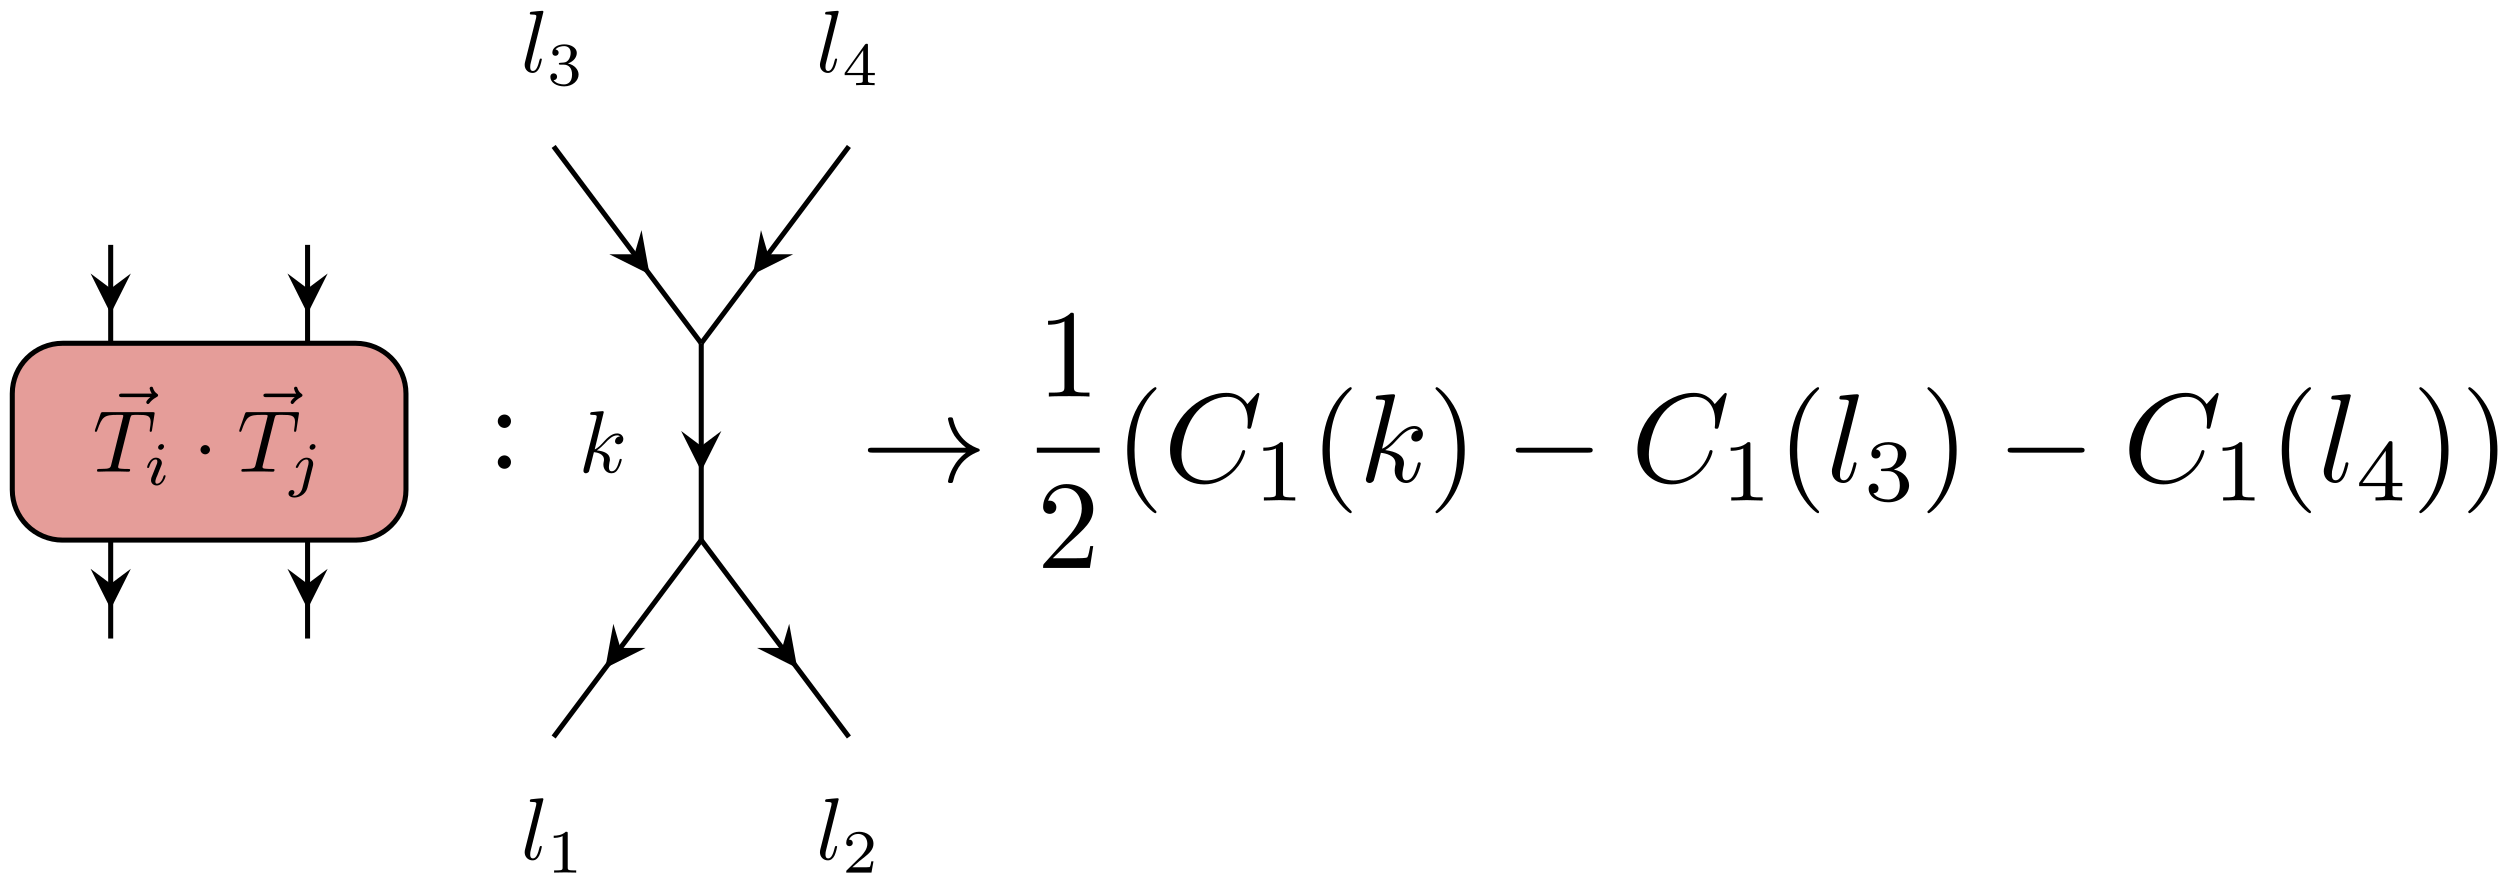
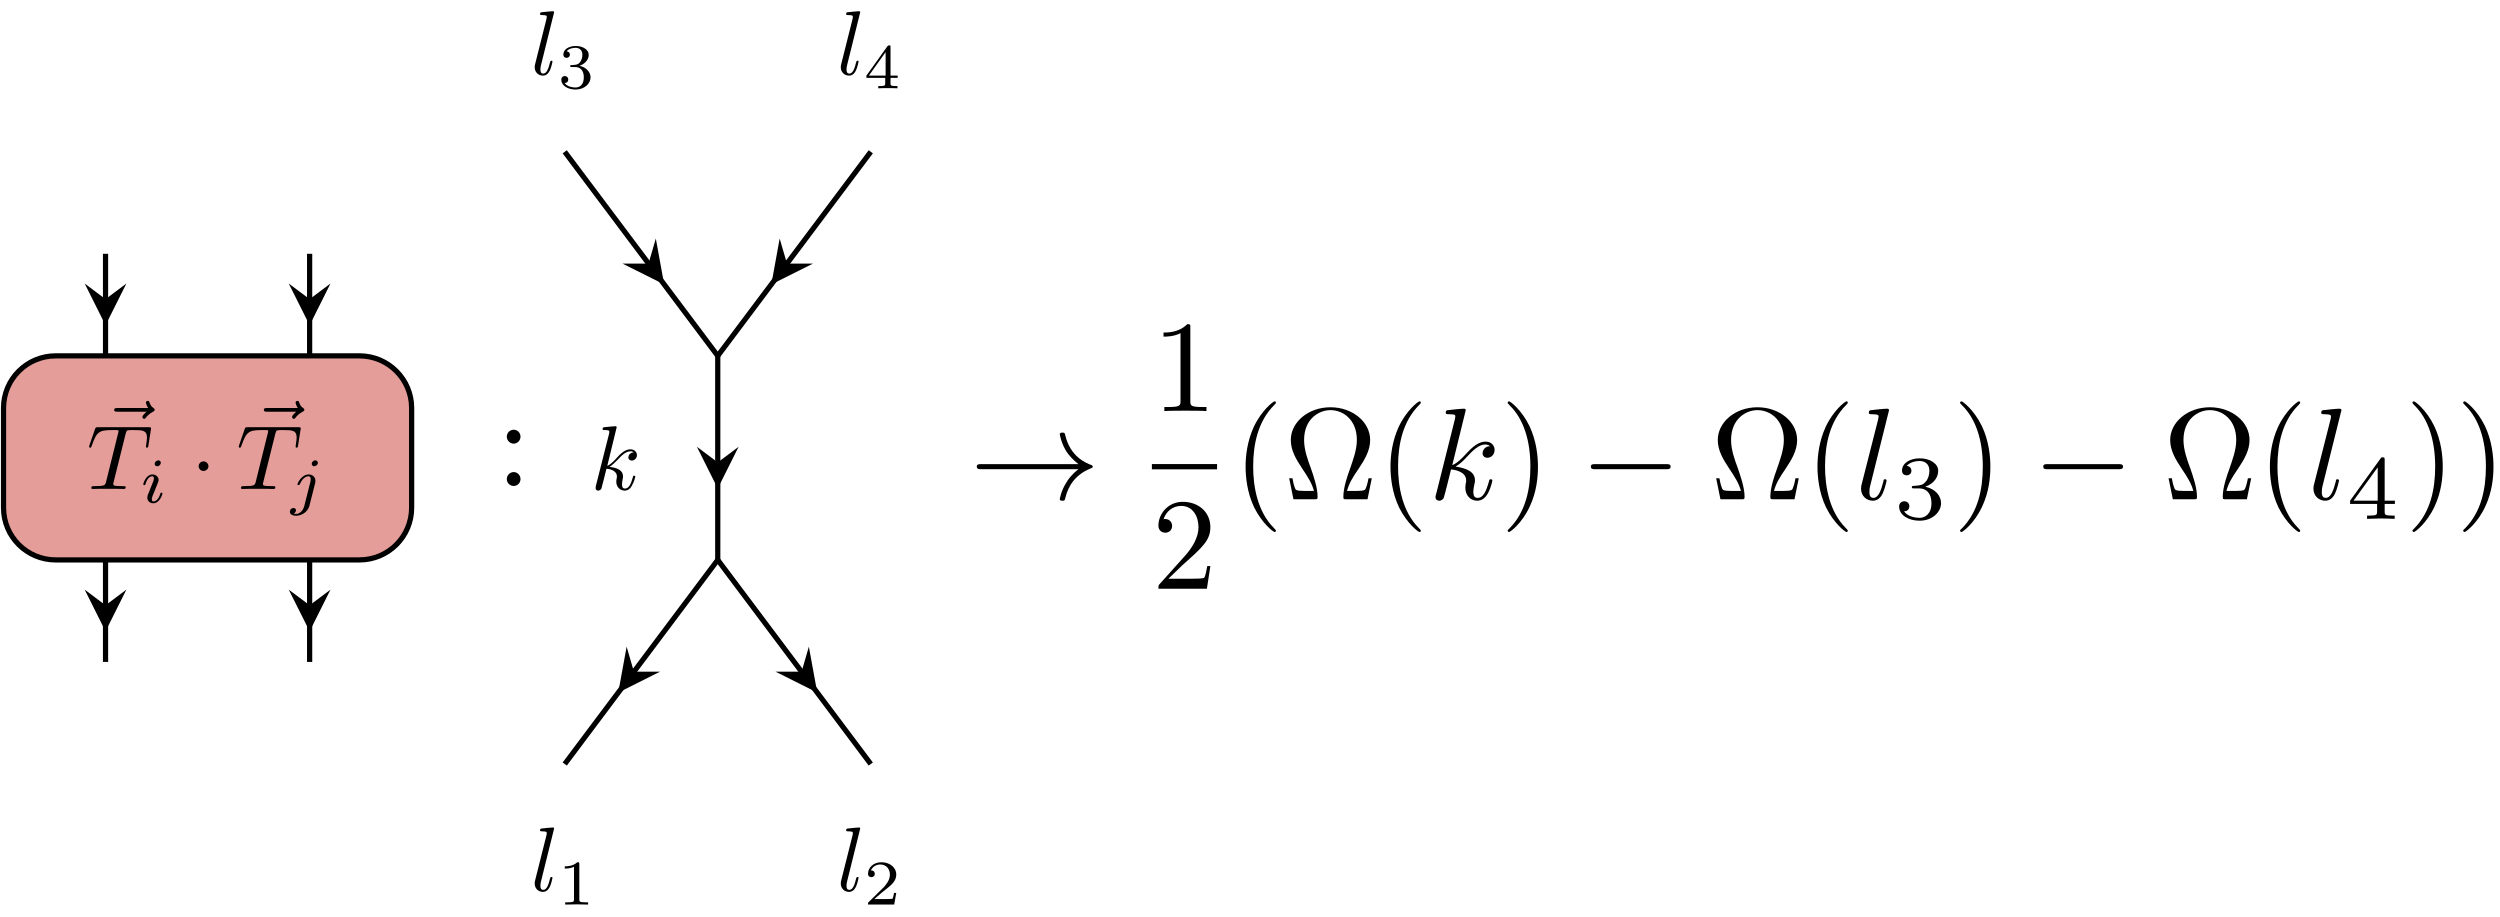
- <svg xmlns="http://www.w3.org/2000/svg" xmlns:xlink="http://www.w3.org/1999/xlink" width="198pt" height="70pt" viewBox="0 0 198 70" version="1.1">
+ <svg xmlns="http://www.w3.org/2000/svg" xmlns:xlink="http://www.w3.org/1999/xlink" width="191pt" height="70pt" viewBox="0 0 191 70" version="1.1">
  <defs>
    <g>
      <symbol overflow="visible" id="glyph0-0">
        <path style="stroke:none;" d="" />
      </symbol>
      <symbol overflow="visible" id="glyph0-1">
        <path style="stroke:none;" d="M 3.75 -4.141 C 3.641 -4.062 3.422 -3.859 3.422 -3.734 C 3.422 -3.672 3.484 -3.594 3.547 -3.594 C 3.609 -3.594 3.656 -3.641 3.688 -3.688 C 3.766 -3.797 3.938 -3.984 4.234 -4.141 C 4.281 -4.172 4.359 -4.203 4.359 -4.281 C 4.359 -4.359 4.312 -4.391 4.266 -4.422 C 4.109 -4.531 4.031 -4.656 3.969 -4.828 C 3.953 -4.891 3.938 -4.969 3.828 -4.969 C 3.734 -4.969 3.688 -4.891 3.688 -4.828 C 3.688 -4.797 3.75 -4.578 3.859 -4.422 L 1.516 -4.422 C 1.391 -4.422 1.266 -4.422 1.266 -4.281 C 1.266 -4.141 1.391 -4.141 1.516 -4.141 Z M 3.75 -4.141 " />
      </symbol>
      <symbol overflow="visible" id="glyph0-2">
        <path style="stroke:none;" d="M 2.969 -4.234 C 3.031 -4.422 3.047 -4.469 3.141 -4.484 C 3.203 -4.5 3.422 -4.5 3.578 -4.5 C 4.281 -4.5 4.594 -4.469 4.594 -3.938 C 4.594 -3.828 4.562 -3.547 4.531 -3.375 C 4.531 -3.344 4.516 -3.266 4.516 -3.234 C 4.516 -3.203 4.531 -3.156 4.594 -3.156 C 4.672 -3.156 4.688 -3.203 4.703 -3.312 L 4.891 -4.516 C 4.906 -4.547 4.906 -4.625 4.906 -4.641 C 4.906 -4.719 4.844 -4.719 4.719 -4.719 L 0.844 -4.719 C 0.688 -4.719 0.672 -4.703 0.625 -4.578 L 0.203 -3.359 C 0.203 -3.344 0.172 -3.234 0.172 -3.219 C 0.172 -3.188 0.203 -3.156 0.25 -3.156 C 0.328 -3.156 0.328 -3.188 0.375 -3.297 C 0.75 -4.375 0.922 -4.5 1.953 -4.5 L 2.234 -4.5 C 2.422 -4.5 2.422 -4.469 2.422 -4.422 C 2.422 -4.375 2.406 -4.297 2.391 -4.266 L 1.469 -0.547 C 1.406 -0.297 1.375 -0.219 0.641 -0.219 C 0.391 -0.219 0.344 -0.219 0.344 -0.078 C 0.344 0 0.422 0 0.453 0 C 0.641 0 0.844 -0.016 1.031 -0.016 C 1.219 -0.016 1.422 -0.016 1.625 -0.016 C 1.812 -0.016 2.016 -0.016 2.203 -0.016 C 2.406 -0.016 2.609 0 2.812 0 C 2.875 0 2.969 0 2.969 -0.141 C 2.969 -0.219 2.906 -0.219 2.719 -0.219 C 2.547 -0.219 2.453 -0.219 2.281 -0.234 C 2.078 -0.25 2.016 -0.266 2.016 -0.391 C 2.016 -0.391 2.016 -0.422 2.047 -0.531 Z M 2.969 -4.234 " />
      </symbol>
      <symbol overflow="visible" id="glyph0-3">
        <path style="stroke:none;" d="M 1.797 -4.766 C 1.797 -4.766 1.797 -4.844 1.703 -4.844 C 1.547 -4.844 1.031 -4.781 0.859 -4.766 C 0.797 -4.766 0.719 -4.75 0.719 -4.625 C 0.719 -4.547 0.797 -4.547 0.906 -4.547 C 1.234 -4.547 1.234 -4.484 1.234 -4.422 L 1.219 -4.281 L 0.344 -0.797 C 0.328 -0.719 0.312 -0.672 0.312 -0.562 C 0.312 -0.172 0.609 0.078 0.938 0.078 C 1.172 0.078 1.344 -0.062 1.469 -0.312 C 1.594 -0.578 1.672 -0.984 1.672 -1 C 1.672 -1.062 1.609 -1.062 1.594 -1.062 C 1.516 -1.062 1.516 -1.031 1.484 -0.938 C 1.375 -0.484 1.234 -0.078 0.969 -0.078 C 0.75 -0.078 0.75 -0.297 0.75 -0.391 C 0.75 -0.562 0.766 -0.594 0.797 -0.734 Z M 1.797 -4.766 " />
      </symbol>
      <symbol overflow="visible" id="glyph0-4">
        <path style="stroke:none;" d="M 2 -4.766 C 2 -4.766 2 -4.844 1.906 -4.844 C 1.75 -4.844 1.234 -4.781 1.062 -4.766 C 1 -4.766 0.922 -4.75 0.922 -4.625 C 0.922 -4.547 0.984 -4.547 1.094 -4.547 C 1.422 -4.547 1.438 -4.5 1.438 -4.422 L 1.422 -4.281 L 0.406 -0.266 C 0.391 -0.172 0.391 -0.156 0.391 -0.125 C 0.391 0.047 0.516 0.078 0.578 0.078 C 0.672 0.078 0.781 0.016 0.828 -0.062 C 0.859 -0.125 1.172 -1.422 1.219 -1.594 C 1.453 -1.578 2.016 -1.469 2.016 -1 C 2.016 -0.953 2.016 -0.922 2 -0.859 C 1.984 -0.781 1.969 -0.688 1.969 -0.609 C 1.969 -0.203 2.25 0.078 2.609 0.078 C 2.828 0.078 3.016 -0.031 3.156 -0.297 C 3.344 -0.594 3.422 -0.984 3.422 -1 C 3.422 -1.062 3.359 -1.062 3.328 -1.062 C 3.266 -1.062 3.25 -1.031 3.234 -0.938 C 3.094 -0.438 2.938 -0.078 2.625 -0.078 C 2.5 -0.078 2.406 -0.156 2.406 -0.406 C 2.406 -0.516 2.438 -0.688 2.453 -0.797 C 2.484 -0.906 2.484 -0.938 2.484 -1.016 C 2.484 -1.469 2.047 -1.672 1.453 -1.734 C 1.672 -1.875 1.891 -2.094 2.062 -2.266 C 2.391 -2.625 2.703 -2.922 3.047 -2.922 C 3.094 -2.922 3.094 -2.922 3.109 -2.922 C 3.203 -2.906 3.203 -2.906 3.266 -2.859 C 3.281 -2.859 3.281 -2.844 3.297 -2.844 C 2.953 -2.812 2.891 -2.547 2.891 -2.453 C 2.891 -2.344 2.969 -2.219 3.156 -2.219 C 3.344 -2.219 3.547 -2.375 3.547 -2.641 C 3.547 -2.844 3.375 -3.078 3.062 -3.078 C 2.875 -3.078 2.547 -3.031 2.047 -2.469 C 1.812 -2.203 1.547 -1.922 1.281 -1.812 Z M 2 -4.766 " />
      </symbol>
      <symbol overflow="visible" id="glyph1-0">
        <path style="stroke:none;" d="" />
      </symbol>
      <symbol overflow="visible" id="glyph1-1">
        <path style="stroke:none;" d="M 1.578 -3.047 C 1.578 -3.125 1.516 -3.234 1.391 -3.234 C 1.25 -3.234 1.109 -3.109 1.109 -2.969 C 1.109 -2.875 1.172 -2.781 1.312 -2.781 C 1.453 -2.781 1.578 -2.922 1.578 -3.047 Z M 0.578 -0.578 C 0.562 -0.5 0.547 -0.453 0.547 -0.359 C 0.547 -0.141 0.734 0.047 1 0.047 C 1.484 0.047 1.703 -0.625 1.703 -0.703 C 1.703 -0.766 1.641 -0.766 1.625 -0.766 C 1.562 -0.766 1.562 -0.734 1.531 -0.672 C 1.422 -0.281 1.203 -0.094 1.016 -0.094 C 0.922 -0.094 0.891 -0.156 0.891 -0.266 C 0.891 -0.375 0.938 -0.469 0.969 -0.578 C 1.031 -0.703 1.078 -0.828 1.125 -0.953 C 1.172 -1.078 1.344 -1.516 1.375 -1.578 C 1.391 -1.625 1.406 -1.688 1.406 -1.734 C 1.406 -1.969 1.203 -2.156 0.938 -2.156 C 0.453 -2.156 0.234 -1.484 0.234 -1.406 C 0.234 -1.344 0.297 -1.344 0.312 -1.344 C 0.375 -1.344 0.391 -1.359 0.406 -1.422 C 0.531 -1.844 0.734 -2.016 0.922 -2.016 C 1 -2.016 1.047 -1.969 1.047 -1.844 C 1.047 -1.734 1.016 -1.656 0.891 -1.359 Z M 0.578 -0.578 " />
      </symbol>
      <symbol overflow="visible" id="glyph1-2">
        <path style="stroke:none;" d="M 2.141 -3.047 C 2.141 -3.125 2.078 -3.234 1.938 -3.234 C 1.797 -3.234 1.672 -3.094 1.672 -2.969 C 1.672 -2.891 1.734 -2.781 1.859 -2.781 C 2 -2.781 2.141 -2.906 2.141 -3.047 Z M 1.109 0.234 C 1.031 0.578 0.766 0.859 0.484 0.859 C 0.422 0.859 0.359 0.844 0.297 0.828 C 0.422 0.766 0.469 0.656 0.469 0.578 C 0.469 0.469 0.375 0.406 0.281 0.406 C 0.125 0.406 0 0.531 0 0.688 C 0 0.875 0.188 1 0.484 1 C 0.781 1 1.344 0.812 1.5 0.219 L 1.938 -1.516 C 1.953 -1.578 1.953 -1.625 1.953 -1.688 C 1.953 -1.953 1.734 -2.156 1.438 -2.156 C 0.891 -2.156 0.578 -1.469 0.578 -1.406 C 0.578 -1.344 0.656 -1.344 0.672 -1.344 C 0.719 -1.344 0.734 -1.359 0.766 -1.422 C 0.891 -1.719 1.141 -2.016 1.422 -2.016 C 1.547 -2.016 1.594 -1.938 1.594 -1.781 C 1.594 -1.719 1.578 -1.656 1.578 -1.625 Z M 1.109 0.234 " />
      </symbol>
      <symbol overflow="visible" id="glyph2-0">
        <path style="stroke:none;" d="" />
      </symbol>
      <symbol overflow="visible" id="glyph2-1">
        <path style="stroke:none;" d="M 1.344 -1.734 C 1.344 -1.938 1.172 -2.109 0.969 -2.109 C 0.766 -2.109 0.594 -1.938 0.594 -1.734 C 0.594 -1.547 0.766 -1.375 0.969 -1.375 C 1.172 -1.375 1.344 -1.547 1.344 -1.734 Z M 1.344 -1.734 " />
      </symbol>
      <symbol overflow="visible" id="glyph3-0">
        <path style="stroke:none;" d="" />
      </symbol>
      <symbol overflow="visible" id="glyph3-1">
        <path style="stroke:none;" d="M 1.906 -3.766 C 1.906 -4.062 1.672 -4.297 1.391 -4.297 C 1.094 -4.297 0.859 -4.062 0.859 -3.766 C 0.859 -3.484 1.094 -3.234 1.391 -3.234 C 1.672 -3.234 1.906 -3.484 1.906 -3.766 Z M 1.906 -0.531 C 1.906 -0.812 1.672 -1.062 1.391 -1.062 C 1.094 -1.062 0.859 -0.812 0.859 -0.531 C 0.859 -0.234 1.094 0 1.391 0 C 1.672 0 1.906 -0.234 1.906 -0.531 Z M 1.906 -0.531 " />
      </symbol>
      <symbol overflow="visible" id="glyph3-2">
        <path style="stroke:none;" d="M 2.938 -6.375 C 2.938 -6.625 2.938 -6.641 2.703 -6.641 C 2.078 -6 1.203 -6 0.891 -6 L 0.891 -5.688 C 1.094 -5.688 1.672 -5.688 2.188 -5.953 L 2.188 -0.781 C 2.188 -0.422 2.156 -0.312 1.266 -0.312 L 0.953 -0.312 L 0.953 0 C 1.297 -0.031 2.156 -0.031 2.562 -0.031 C 2.953 -0.031 3.828 -0.031 4.172 0 L 4.172 -0.312 L 3.859 -0.312 C 2.953 -0.312 2.938 -0.422 2.938 -0.781 Z M 2.938 -6.375 " />
      </symbol>
      <symbol overflow="visible" id="glyph3-3">
        <path style="stroke:none;" d="M 1.266 -0.766 L 2.328 -1.797 C 3.875 -3.172 4.469 -3.703 4.469 -4.703 C 4.469 -5.844 3.578 -6.641 2.359 -6.641 C 1.234 -6.641 0.5 -5.719 0.5 -4.828 C 0.5 -4.281 1 -4.281 1.031 -4.281 C 1.203 -4.281 1.547 -4.391 1.547 -4.812 C 1.547 -5.062 1.359 -5.328 1.016 -5.328 C 0.938 -5.328 0.922 -5.328 0.891 -5.312 C 1.109 -5.969 1.656 -6.328 2.234 -6.328 C 3.141 -6.328 3.562 -5.516 3.562 -4.703 C 3.562 -3.906 3.078 -3.125 2.516 -2.5 L 0.609 -0.375 C 0.5 -0.266 0.5 -0.234 0.5 0 L 4.203 0 L 4.469 -1.734 L 4.234 -1.734 C 4.172 -1.438 4.109 -1 4 -0.844 C 3.938 -0.766 3.281 -0.766 3.062 -0.766 Z M 1.266 -0.766 " />
      </symbol>
      <symbol overflow="visible" id="glyph3-4">
        <path style="stroke:none;" d="M 3.297 2.391 C 3.297 2.359 3.297 2.344 3.125 2.172 C 1.891 0.922 1.562 -0.969 1.562 -2.5 C 1.562 -4.234 1.938 -5.969 3.172 -7.203 C 3.297 -7.328 3.297 -7.344 3.297 -7.375 C 3.297 -7.453 3.266 -7.484 3.203 -7.484 C 3.094 -7.484 2.203 -6.797 1.609 -5.531 C 1.109 -4.438 0.984 -3.328 0.984 -2.5 C 0.984 -1.719 1.094 -0.516 1.641 0.625 C 2.25 1.844 3.094 2.5 3.203 2.5 C 3.266 2.5 3.297 2.469 3.297 2.391 Z M 3.297 2.391 " />
      </symbol>
      <symbol overflow="visible" id="glyph3-5">
+         <path style="stroke:none;" d="M 6.75 -1.609 L 6.5 -1.609 C 6.453 -1.359 6.406 -1.125 6.312 -0.891 C 6.266 -0.734 6.234 -0.641 5.656 -0.641 L 4.859 -0.641 C 5 -1.203 5.297 -1.688 5.75 -2.344 C 6.219 -3.047 6.625 -3.734 6.625 -4.531 C 6.625 -5.906 5.281 -7.031 3.594 -7.031 C 1.891 -7.031 0.562 -5.891 0.562 -4.531 C 0.562 -3.734 0.969 -3.047 1.438 -2.344 C 1.875 -1.688 2.188 -1.203 2.328 -0.641 L 1.531 -0.641 C 0.953 -0.641 0.922 -0.734 0.875 -0.875 C 0.781 -1.109 0.734 -1.359 0.688 -1.609 L 0.438 -1.609 L 0.766 0 L 2.359 0 C 2.578 0 2.609 0 2.609 -0.203 C 2.609 -0.906 2.297 -1.781 2.078 -2.422 C 1.859 -3 1.578 -3.781 1.578 -4.531 C 1.578 -6.125 2.688 -6.812 3.594 -6.812 C 4.547 -6.812 5.609 -6.094 5.609 -4.531 C 5.609 -3.781 5.328 -3.031 5.047 -2.219 C 4.891 -1.797 4.578 -0.891 4.578 -0.203 C 4.578 0 4.609 0 4.828 0 L 6.422 0 Z M 6.75 -1.609 " />
+       </symbol>
+       <symbol overflow="visible" id="glyph3-6">
        <path style="stroke:none;" d="M 2.875 -2.5 C 2.875 -3.266 2.766 -4.469 2.219 -5.609 C 1.625 -6.828 0.766 -7.484 0.672 -7.484 C 0.609 -7.484 0.562 -7.438 0.562 -7.375 C 0.562 -7.344 0.562 -7.328 0.75 -7.141 C 1.734 -6.156 2.297 -4.578 2.297 -2.5 C 2.297 -0.781 1.938 0.969 0.703 2.219 C 0.562 2.344 0.562 2.359 0.562 2.391 C 0.562 2.453 0.609 2.5 0.672 2.5 C 0.766 2.5 1.672 1.812 2.25 0.547 C 2.766 -0.547 2.875 -1.656 2.875 -2.5 Z M 2.875 -2.5 " />
      </symbol>
      <symbol overflow="visible" id="glyph4-0">
        <path style="stroke:none;" d="" />
      </symbol>
      <symbol overflow="visible" id="glyph4-1">
        <path style="stroke:none;" d="M 1.328 -1.625 C 1.719 -1.625 1.984 -1.359 1.984 -0.844 C 1.984 -0.234 1.641 -0.062 1.344 -0.062 C 1.156 -0.062 0.719 -0.109 0.516 -0.406 C 0.75 -0.406 0.797 -0.578 0.797 -0.672 C 0.797 -0.828 0.688 -0.938 0.531 -0.938 C 0.406 -0.938 0.266 -0.859 0.266 -0.656 C 0.266 -0.203 0.766 0.094 1.359 0.094 C 2.031 0.094 2.5 -0.359 2.5 -0.844 C 2.5 -1.219 2.188 -1.609 1.656 -1.719 C 2.172 -1.906 2.359 -2.266 2.359 -2.562 C 2.359 -2.953 1.906 -3.234 1.375 -3.234 C 0.828 -3.234 0.422 -2.969 0.422 -2.578 C 0.422 -2.422 0.516 -2.328 0.672 -2.328 C 0.812 -2.328 0.922 -2.438 0.922 -2.578 C 0.922 -2.719 0.812 -2.812 0.672 -2.828 C 0.844 -3.047 1.172 -3.094 1.359 -3.094 C 1.578 -3.094 1.875 -2.984 1.875 -2.562 C 1.875 -2.359 1.812 -2.141 1.688 -1.984 C 1.531 -1.797 1.391 -1.797 1.141 -1.781 C 1.031 -1.766 1.016 -1.766 0.984 -1.766 C 0.984 -1.766 0.938 -1.75 0.938 -1.703 C 0.938 -1.625 0.984 -1.625 1.062 -1.625 Z M 1.328 -1.625 " />
      </symbol>
      <symbol overflow="visible" id="glyph4-2">
        <path style="stroke:none;" d="M 2.578 -0.797 L 2.578 -0.969 L 2.031 -0.969 L 2.031 -3.156 C 2.031 -3.25 2.031 -3.281 1.938 -3.281 C 1.875 -3.281 1.859 -3.281 1.797 -3.219 L 0.188 -0.969 L 0.188 -0.797 L 1.625 -0.797 L 1.625 -0.406 C 1.625 -0.234 1.625 -0.172 1.234 -0.172 L 1.094 -0.172 L 1.094 0 C 1.344 -0.016 1.656 -0.016 1.828 -0.016 C 2.016 -0.016 2.328 -0.016 2.562 0 L 2.562 -0.172 L 2.438 -0.172 C 2.031 -0.172 2.031 -0.234 2.031 -0.406 L 2.031 -0.797 Z M 1.656 -2.766 L 1.656 -0.969 L 0.375 -0.969 Z M 1.656 -2.766 " />
      </symbol>
      <symbol overflow="visible" id="glyph4-3">
        <path style="stroke:none;" d="M 1.641 -3.094 C 1.641 -3.234 1.625 -3.234 1.484 -3.234 C 1.172 -2.938 0.734 -2.922 0.531 -2.922 L 0.531 -2.75 C 0.641 -2.75 0.969 -2.75 1.234 -2.891 L 1.234 -0.406 C 1.234 -0.234 1.234 -0.172 0.75 -0.172 L 0.562 -0.172 L 0.562 0 C 0.656 0 1.25 -0.016 1.438 -0.016 C 1.578 -0.016 2.203 0 2.312 0 L 2.312 -0.172 L 2.125 -0.172 C 1.641 -0.172 1.641 -0.234 1.641 -0.406 Z M 1.641 -3.094 " />
      </symbol>
      <symbol overflow="visible" id="glyph4-4">
        <path style="stroke:none;" d="M 2.469 -0.891 L 2.297 -0.891 C 2.281 -0.781 2.234 -0.5 2.172 -0.438 C 2.125 -0.422 1.75 -0.422 1.688 -0.422 L 0.797 -0.422 C 1.297 -0.875 1.469 -1 1.766 -1.234 C 2.125 -1.516 2.469 -1.828 2.469 -2.281 C 2.469 -2.875 1.938 -3.234 1.328 -3.234 C 0.719 -3.234 0.312 -2.812 0.312 -2.359 C 0.312 -2.109 0.516 -2.094 0.562 -2.094 C 0.688 -2.094 0.828 -2.172 0.828 -2.344 C 0.828 -2.438 0.797 -2.609 0.531 -2.609 C 0.688 -2.953 1.016 -3.062 1.25 -3.062 C 1.734 -3.062 1.984 -2.688 1.984 -2.281 C 1.984 -1.859 1.688 -1.531 1.531 -1.344 L 0.359 -0.188 C 0.312 -0.141 0.312 -0.141 0.312 0 L 2.312 0 Z M 2.469 -0.891 " />
      </symbol>
      <symbol overflow="visible" id="glyph5-0">
        <path style="stroke:none;" d="" />
      </symbol>
      <symbol overflow="visible" id="glyph5-1">
        <path style="stroke:none;" d="M 8.312 -2.297 C 7.766 -1.875 7.5 -1.469 7.422 -1.328 C 6.969 -0.641 6.891 -0.016 6.891 -0.016 C 6.891 0.109 7.016 0.109 7.094 0.109 C 7.25 0.109 7.266 0.094 7.312 -0.094 C 7.531 -1.062 8.125 -1.906 9.25 -2.359 C 9.375 -2.406 9.406 -2.422 9.406 -2.5 C 9.406 -2.562 9.344 -2.594 9.328 -2.609 C 8.875 -2.766 7.672 -3.266 7.297 -4.938 C 7.266 -5.062 7.25 -5.094 7.094 -5.094 C 7.016 -5.094 6.891 -5.094 6.891 -4.969 C 6.891 -4.953 6.984 -4.328 7.391 -3.656 C 7.594 -3.359 7.891 -3.016 8.312 -2.688 L 0.906 -2.688 C 0.734 -2.688 0.547 -2.688 0.547 -2.5 C 0.547 -2.297 0.734 -2.297 0.906 -2.297 Z M 8.312 -2.297 " />
      </symbol>
      <symbol overflow="visible" id="glyph5-2">
        <path style="stroke:none;" d="M 6.562 -2.297 C 6.734 -2.297 6.922 -2.297 6.922 -2.5 C 6.922 -2.688 6.734 -2.688 6.562 -2.688 L 1.172 -2.688 C 1 -2.688 0.828 -2.688 0.828 -2.5 C 0.828 -2.297 1 -2.297 1.172 -2.297 Z M 6.562 -2.297 " />
      </symbol>
      <symbol overflow="visible" id="glyph6-0">
        <path style="stroke:none;" d="" />
      </symbol>
      <symbol overflow="visible" id="glyph6-1">
-         <path style="stroke:none;" d="M 7.578 -6.922 C 7.578 -6.953 7.562 -7.031 7.469 -7.031 C 7.438 -7.031 7.422 -7.016 7.312 -6.906 L 6.625 -6.141 C 6.531 -6.281 6.078 -7.031 4.969 -7.031 C 2.734 -7.031 0.5 -4.828 0.5 -2.516 C 0.5 -0.875 1.672 0.219 3.203 0.219 C 4.062 0.219 4.828 -0.172 5.359 -0.641 C 6.281 -1.453 6.453 -2.359 6.453 -2.391 C 6.453 -2.5 6.344 -2.5 6.328 -2.5 C 6.266 -2.5 6.219 -2.469 6.203 -2.391 C 6.109 -2.109 5.875 -1.391 5.188 -0.812 C 4.5 -0.266 3.875 -0.094 3.359 -0.094 C 2.469 -0.094 1.406 -0.609 1.406 -2.156 C 1.406 -2.734 1.609 -4.344 2.609 -5.516 C 3.219 -6.219 4.156 -6.719 5.047 -6.719 C 6.062 -6.719 6.656 -5.953 6.656 -4.797 C 6.656 -4.391 6.625 -4.391 6.625 -4.281 C 6.625 -4.188 6.734 -4.188 6.766 -4.188 C 6.891 -4.188 6.891 -4.203 6.953 -4.391 Z M 7.578 -6.922 " />
+         <path style="stroke:none;" d="M 2.859 -6.812 C 2.859 -6.812 2.859 -6.922 2.734 -6.922 C 2.5 -6.922 1.781 -6.844 1.516 -6.812 C 1.438 -6.812 1.328 -6.797 1.328 -6.625 C 1.328 -6.5 1.422 -6.5 1.562 -6.5 C 2.047 -6.5 2.062 -6.438 2.062 -6.328 L 2.031 -6.125 L 0.594 -0.391 C 0.547 -0.25 0.547 -0.234 0.547 -0.172 C 0.547 0.062 0.75 0.109 0.844 0.109 C 0.969 0.109 1.109 0.016 1.172 -0.094 C 1.219 -0.188 1.672 -2.031 1.734 -2.281 C 2.078 -2.25 2.891 -2.094 2.891 -1.438 C 2.891 -1.359 2.891 -1.328 2.859 -1.219 C 2.844 -1.109 2.828 -0.984 2.828 -0.875 C 2.828 -0.297 3.219 0.109 3.734 0.109 C 4.031 0.109 4.312 -0.047 4.531 -0.422 C 4.781 -0.859 4.891 -1.406 4.891 -1.422 C 4.891 -1.531 4.797 -1.531 4.766 -1.531 C 4.672 -1.531 4.656 -1.484 4.625 -1.344 C 4.422 -0.625 4.203 -0.109 3.766 -0.109 C 3.562 -0.109 3.438 -0.219 3.438 -0.578 C 3.438 -0.75 3.484 -0.984 3.516 -1.141 C 3.562 -1.312 3.562 -1.344 3.562 -1.453 C 3.562 -2.094 2.938 -2.375 2.078 -2.5 C 2.391 -2.672 2.719 -2.984 2.938 -3.234 C 3.422 -3.766 3.875 -4.188 4.359 -4.188 C 4.422 -4.188 4.438 -4.188 4.453 -4.172 C 4.578 -4.156 4.578 -4.156 4.672 -4.094 C 4.688 -4.094 4.688 -4.078 4.703 -4.062 C 4.234 -4.031 4.141 -3.641 4.141 -3.516 C 4.141 -3.359 4.25 -3.172 4.516 -3.172 C 4.781 -3.172 5.062 -3.391 5.062 -3.781 C 5.062 -4.078 4.828 -4.406 4.391 -4.406 C 4.109 -4.406 3.656 -4.328 2.938 -3.531 C 2.594 -3.156 2.203 -2.75 1.828 -2.609 Z M 2.859 -6.812 " />
      </symbol>
      <symbol overflow="visible" id="glyph6-2">
-         <path style="stroke:none;" d="M 2.859 -6.812 C 2.859 -6.812 2.859 -6.922 2.734 -6.922 C 2.5 -6.922 1.781 -6.844 1.516 -6.812 C 1.438 -6.812 1.328 -6.797 1.328 -6.625 C 1.328 -6.5 1.422 -6.5 1.562 -6.5 C 2.047 -6.5 2.062 -6.438 2.062 -6.328 L 2.031 -6.125 L 0.594 -0.391 C 0.547 -0.25 0.547 -0.234 0.547 -0.172 C 0.547 0.062 0.75 0.109 0.844 0.109 C 0.969 0.109 1.109 0.016 1.172 -0.094 C 1.219 -0.188 1.672 -2.031 1.734 -2.281 C 2.078 -2.25 2.891 -2.094 2.891 -1.438 C 2.891 -1.359 2.891 -1.328 2.859 -1.219 C 2.844 -1.109 2.828 -0.984 2.828 -0.875 C 2.828 -0.297 3.219 0.109 3.734 0.109 C 4.031 0.109 4.312 -0.047 4.531 -0.422 C 4.781 -0.859 4.891 -1.406 4.891 -1.422 C 4.891 -1.531 4.797 -1.531 4.766 -1.531 C 4.672 -1.531 4.656 -1.484 4.625 -1.344 C 4.422 -0.625 4.203 -0.109 3.766 -0.109 C 3.562 -0.109 3.438 -0.219 3.438 -0.578 C 3.438 -0.75 3.484 -0.984 3.516 -1.141 C 3.562 -1.312 3.562 -1.344 3.562 -1.453 C 3.562 -2.094 2.938 -2.375 2.078 -2.5 C 2.391 -2.672 2.719 -2.984 2.938 -3.234 C 3.422 -3.766 3.875 -4.188 4.359 -4.188 C 4.422 -4.188 4.438 -4.188 4.453 -4.172 C 4.578 -4.156 4.578 -4.156 4.672 -4.094 C 4.688 -4.094 4.688 -4.078 4.703 -4.062 C 4.234 -4.031 4.141 -3.641 4.141 -3.516 C 4.141 -3.359 4.25 -3.172 4.516 -3.172 C 4.781 -3.172 5.062 -3.391 5.062 -3.781 C 5.062 -4.078 4.828 -4.406 4.391 -4.406 C 4.109 -4.406 3.656 -4.328 2.938 -3.531 C 2.594 -3.156 2.203 -2.75 1.828 -2.609 Z M 2.859 -6.812 " />
-       </symbol>
-       <symbol overflow="visible" id="glyph6-3">
        <path style="stroke:none;" d="M 2.578 -6.812 C 2.578 -6.812 2.578 -6.922 2.438 -6.922 C 2.219 -6.922 1.484 -6.844 1.219 -6.812 C 1.141 -6.812 1.031 -6.797 1.031 -6.609 C 1.031 -6.5 1.141 -6.5 1.281 -6.5 C 1.766 -6.5 1.781 -6.406 1.781 -6.328 L 1.75 -6.125 L 0.484 -1.141 C 0.453 -1.031 0.438 -0.969 0.438 -0.812 C 0.438 -0.234 0.875 0.109 1.344 0.109 C 1.672 0.109 1.922 -0.094 2.094 -0.453 C 2.266 -0.828 2.391 -1.406 2.391 -1.422 C 2.391 -1.531 2.297 -1.531 2.266 -1.531 C 2.172 -1.531 2.156 -1.484 2.141 -1.344 C 1.969 -0.703 1.781 -0.109 1.375 -0.109 C 1.078 -0.109 1.078 -0.422 1.078 -0.562 C 1.078 -0.812 1.094 -0.859 1.141 -1.047 Z M 2.578 -6.812 " />
      </symbol>
      <symbol overflow="visible" id="glyph7-0">
        <path style="stroke:none;" d="" />
      </symbol>
      <symbol overflow="visible" id="glyph7-1">
-         <path style="stroke:none;" d="M 2.328 -4.438 C 2.328 -4.625 2.328 -4.625 2.125 -4.625 C 1.672 -4.188 1.047 -4.188 0.766 -4.188 L 0.766 -3.938 C 0.922 -3.938 1.391 -3.938 1.766 -4.125 L 1.766 -0.578 C 1.766 -0.344 1.766 -0.25 1.078 -0.25 L 0.812 -0.25 L 0.812 0 C 0.938 0 1.797 -0.031 2.047 -0.031 C 2.266 -0.031 3.141 0 3.297 0 L 3.297 -0.25 L 3.031 -0.25 C 2.328 -0.25 2.328 -0.344 2.328 -0.578 Z M 2.328 -4.438 " />
+         <path style="stroke:none;" d="M 1.906 -2.328 C 2.453 -2.328 2.844 -1.953 2.844 -1.203 C 2.844 -0.344 2.328 -0.078 1.938 -0.078 C 1.656 -0.078 1.031 -0.156 0.75 -0.578 C 1.078 -0.578 1.156 -0.812 1.156 -0.969 C 1.156 -1.188 0.984 -1.344 0.766 -1.344 C 0.578 -1.344 0.375 -1.219 0.375 -0.938 C 0.375 -0.281 1.094 0.141 1.938 0.141 C 2.906 0.141 3.578 -0.516 3.578 -1.203 C 3.578 -1.75 3.141 -2.297 2.375 -2.453 C 3.094 -2.719 3.359 -3.234 3.359 -3.672 C 3.359 -4.219 2.734 -4.625 1.953 -4.625 C 1.188 -4.625 0.594 -4.25 0.594 -3.688 C 0.594 -3.453 0.75 -3.328 0.953 -3.328 C 1.172 -3.328 1.312 -3.484 1.312 -3.672 C 1.312 -3.875 1.172 -4.031 0.953 -4.047 C 1.203 -4.344 1.672 -4.422 1.938 -4.422 C 2.25 -4.422 2.688 -4.266 2.688 -3.672 C 2.688 -3.375 2.594 -3.047 2.406 -2.844 C 2.188 -2.578 1.984 -2.562 1.641 -2.531 C 1.469 -2.516 1.453 -2.516 1.422 -2.516 C 1.406 -2.516 1.344 -2.5 1.344 -2.422 C 1.344 -2.328 1.406 -2.328 1.531 -2.328 Z M 1.906 -2.328 " />
      </symbol>
      <symbol overflow="visible" id="glyph7-2">
-         <path style="stroke:none;" d="M 1.906 -2.328 C 2.453 -2.328 2.844 -1.953 2.844 -1.203 C 2.844 -0.344 2.328 -0.078 1.938 -0.078 C 1.656 -0.078 1.031 -0.156 0.75 -0.578 C 1.078 -0.578 1.156 -0.812 1.156 -0.969 C 1.156 -1.188 0.984 -1.344 0.766 -1.344 C 0.578 -1.344 0.375 -1.219 0.375 -0.938 C 0.375 -0.281 1.094 0.141 1.938 0.141 C 2.906 0.141 3.578 -0.516 3.578 -1.203 C 3.578 -1.75 3.141 -2.297 2.375 -2.453 C 3.094 -2.719 3.359 -3.234 3.359 -3.672 C 3.359 -4.219 2.734 -4.625 1.953 -4.625 C 1.188 -4.625 0.594 -4.25 0.594 -3.688 C 0.594 -3.453 0.75 -3.328 0.953 -3.328 C 1.172 -3.328 1.312 -3.484 1.312 -3.672 C 1.312 -3.875 1.172 -4.031 0.953 -4.047 C 1.203 -4.344 1.672 -4.422 1.938 -4.422 C 2.25 -4.422 2.688 -4.266 2.688 -3.672 C 2.688 -3.375 2.594 -3.047 2.406 -2.844 C 2.188 -2.578 1.984 -2.562 1.641 -2.531 C 1.469 -2.516 1.453 -2.516 1.422 -2.516 C 1.406 -2.516 1.344 -2.5 1.344 -2.422 C 1.344 -2.328 1.406 -2.328 1.531 -2.328 Z M 1.906 -2.328 " />
-       </symbol>
-       <symbol overflow="visible" id="glyph7-3">
        <path style="stroke:none;" d="M 3.688 -1.141 L 3.688 -1.391 L 2.906 -1.391 L 2.906 -4.5 C 2.906 -4.641 2.906 -4.703 2.766 -4.703 C 2.672 -4.703 2.641 -4.703 2.578 -4.594 L 0.266 -1.391 L 0.266 -1.141 L 2.328 -1.141 L 2.328 -0.578 C 2.328 -0.328 2.328 -0.25 1.75 -0.25 L 1.562 -0.25 L 1.562 0 C 1.922 -0.016 2.359 -0.031 2.609 -0.031 C 2.875 -0.031 3.312 -0.016 3.672 0 L 3.672 -0.25 L 3.484 -0.25 C 2.906 -0.25 2.906 -0.328 2.906 -0.578 L 2.906 -1.141 Z M 2.375 -3.938 L 2.375 -1.391 L 0.531 -1.391 Z M 2.375 -3.938 " />
      </symbol>
    </g>
  </defs>
  <g id="surface91">
-     <path style="fill-rule:nonzero;fill:rgb(89.799%,61.749%,59.998%);fill-opacity:1;stroke-width:0.399;stroke-linecap:butt;stroke-linejoin:round;stroke:rgb(0%,0%,0%);stroke-opacity:1;stroke-miterlimit:10;" d="M -54.567 -3.81 L -54.567 3.811 C -54.567 6.01 -52.782 7.795 -50.583 7.795 L -27.372 7.795 C -25.169 7.795 -23.388 6.01 -23.388 3.811 L -23.388 -3.81 C -23.388 -6.013 -25.169 -7.794 -27.372 -7.794 L -50.583 -7.794 C -52.782 -7.794 -54.567 -6.013 -54.567 -3.81 Z M -54.567 -3.81 " transform="matrix(1,0,0,-1,55.54,34.983)" />
-     <g style="fill:rgb(0%,0%,0%);fill-opacity:1;">
-       <use xlink:href="#glyph0-1" x="8.163" y="35.595" />
-     </g>
-     <g style="fill:rgb(0%,0%,0%);fill-opacity:1;">
-       <use xlink:href="#glyph0-2" x="7.339" y="37.358" />
-     </g>
-     <g style="fill:rgb(0%,0%,0%);fill-opacity:1;">
-       <use xlink:href="#glyph1-1" x="11.414" y="38.404" />
-     </g>
-     <g style="fill:rgb(0%,0%,0%);fill-opacity:1;">
-       <use xlink:href="#glyph2-1" x="15.286" y="37.358" />
-     </g>
-     <g style="fill:rgb(0%,0%,0%);fill-opacity:1;">
-       <use xlink:href="#glyph0-1" x="19.597" y="35.595" />
-     </g>
-     <g style="fill:rgb(0%,0%,0%);fill-opacity:1;">
-       <use xlink:href="#glyph0-2" x="18.773" y="37.358" />
-     </g>
-     <g style="fill:rgb(0%,0%,0%);fill-opacity:1;">
-       <use xlink:href="#glyph1-2" x="22.848" y="38.404" />
-     </g>
-     <path style="fill:none;stroke-width:0.399;stroke-linecap:butt;stroke-linejoin:round;stroke:rgb(0%,0%,0%);stroke-opacity:1;stroke-miterlimit:10;" d="M -46.774 15.592 L -46.774 7.795 " transform="matrix(1,0,0,-1,55.54,34.983)" />
-     <path style=" stroke:none;fill-rule:nonzero;fill:rgb(0%,0%,0%);fill-opacity:1;" d="M 8.766 24.848 L 10.363 21.66 L 8.766 22.855 L 7.172 21.66 " />
-     <path style="fill:none;stroke-width:0.399;stroke-linecap:butt;stroke-linejoin:round;stroke:rgb(0%,0%,0%);stroke-opacity:1;stroke-miterlimit:10;" d="M -46.774 -7.794 L -46.774 -15.591 " transform="matrix(1,0,0,-1,55.54,34.983)" />
-     <path style=" stroke:none;fill-rule:nonzero;fill:rgb(0%,0%,0%);fill-opacity:1;" d="M 8.766 48.234 L 10.363 45.047 L 8.766 46.242 L 7.172 45.047 " />
-     <path style="fill:none;stroke-width:0.399;stroke-linecap:butt;stroke-linejoin:round;stroke:rgb(0%,0%,0%);stroke-opacity:1;stroke-miterlimit:10;" d="M -31.181 15.592 L -31.181 7.795 " transform="matrix(1,0,0,-1,55.54,34.983)" />
-     <path style=" stroke:none;fill-rule:nonzero;fill:rgb(0%,0%,0%);fill-opacity:1;" d="M 24.359 24.848 L 25.953 21.66 L 24.359 22.855 L 22.766 21.66 " />
-     <path style="fill:none;stroke-width:0.399;stroke-linecap:butt;stroke-linejoin:round;stroke:rgb(0%,0%,0%);stroke-opacity:1;stroke-miterlimit:10;" d="M -31.181 -7.794 L -31.181 -15.591 " transform="matrix(1,0,0,-1,55.54,34.983)" />
-     <path style=" stroke:none;fill-rule:nonzero;fill:rgb(0%,0%,0%);fill-opacity:1;" d="M 24.359 48.234 L 25.953 45.047 L 24.359 46.242 L 22.766 45.047 " />
-     <g style="fill:rgb(0%,0%,0%);fill-opacity:1;">
-       <use xlink:href="#glyph3-1" x="38.565" y="37.128" />
-     </g>
-     <path style="fill:none;stroke-width:0.399;stroke-linecap:butt;stroke-linejoin:round;stroke:rgb(0%,0%,0%);stroke-opacity:1;stroke-miterlimit:10;" d="M -11.692 23.385 L -0.001 7.795 " transform="matrix(1,0,0,-1,55.54,34.983)" />
-     <path style=" stroke:none;fill-rule:nonzero;fill:rgb(0%,0%,0%);fill-opacity:1;" d="M 51.445 21.73 L 50.809 18.223 L 50.25 20.137 L 48.258 20.137 " />
-     <path style="fill:none;stroke-width:0.399;stroke-linecap:butt;stroke-linejoin:round;stroke:rgb(0%,0%,0%);stroke-opacity:1;stroke-miterlimit:10;" d="M 11.694 23.385 L -0.001 7.795 " transform="matrix(1,0,0,-1,55.54,34.983)" />
-     <path style=" stroke:none;fill-rule:nonzero;fill:rgb(0%,0%,0%);fill-opacity:1;" d="M 59.633 21.73 L 62.82 20.137 L 60.828 20.137 L 60.27 18.223 " />
-     <path style="fill:none;stroke-width:0.399;stroke-linecap:butt;stroke-linejoin:round;stroke:rgb(0%,0%,0%);stroke-opacity:1;stroke-miterlimit:10;" d="M -0.001 7.795 L -0.001 -7.794 " transform="matrix(1,0,0,-1,55.54,34.983)" />
-     <path style=" stroke:none;fill-rule:nonzero;fill:rgb(0%,0%,0%);fill-opacity:1;" d="M 55.539 37.32 L 57.133 34.133 L 55.539 35.328 L 53.945 34.133 " />
-     <path style="fill:none;stroke-width:0.399;stroke-linecap:butt;stroke-linejoin:round;stroke:rgb(0%,0%,0%);stroke-opacity:1;stroke-miterlimit:10;" d="M -0.001 -7.794 L -11.692 -23.388 " transform="matrix(1,0,0,-1,55.54,34.983)" />
-     <path style=" stroke:none;fill-rule:nonzero;fill:rgb(0%,0%,0%);fill-opacity:1;" d="M 47.941 52.914 L 51.129 51.316 L 49.137 51.316 L 48.578 49.406 " />
-     <path style="fill:none;stroke-width:0.399;stroke-linecap:butt;stroke-linejoin:round;stroke:rgb(0%,0%,0%);stroke-opacity:1;stroke-miterlimit:10;" d="M -0.001 -7.794 L 11.694 -23.388 " transform="matrix(1,0,0,-1,55.54,34.983)" />
-     <path style=" stroke:none;fill-rule:nonzero;fill:rgb(0%,0%,0%);fill-opacity:1;" d="M 63.141 52.914 L 62.504 49.406 L 61.945 51.316 L 59.953 51.316 " />
-     <g style="fill:rgb(0%,0%,0%);fill-opacity:1;">
-       <use xlink:href="#glyph0-3" x="41.242" y="5.7" />
-     </g>
-     <g style="fill:rgb(0%,0%,0%);fill-opacity:1;">
-       <use xlink:href="#glyph4-1" x="43.323" y="6.747" />
-     </g>
-     <g style="fill:rgb(0%,0%,0%);fill-opacity:1;">
-       <use xlink:href="#glyph0-3" x="64.628" y="5.7" />
-     </g>
-     <g style="fill:rgb(0%,0%,0%);fill-opacity:1;">
-       <use xlink:href="#glyph4-2" x="66.709" y="6.747" />
-     </g>
-     <g style="fill:rgb(0%,0%,0%);fill-opacity:1;">
-       <use xlink:href="#glyph0-4" x="45.819" y="37.405" />
-     </g>
-     <g style="fill:rgb(0%,0%,0%);fill-opacity:1;">
-       <use xlink:href="#glyph0-3" x="41.242" y="68.063" />
-     </g>
-     <g style="fill:rgb(0%,0%,0%);fill-opacity:1;">
-       <use xlink:href="#glyph4-3" x="43.323" y="69.109" />
-     </g>
-     <g style="fill:rgb(0%,0%,0%);fill-opacity:1;">
-       <use xlink:href="#glyph0-3" x="64.628" y="68.063" />
-     </g>
-     <g style="fill:rgb(0%,0%,0%);fill-opacity:1;">
-       <use xlink:href="#glyph4-4" x="66.709" y="69.109" />
-     </g>
-     <g style="fill:rgb(0%,0%,0%);fill-opacity:1;">
-       <use xlink:href="#glyph5-1" x="68.19" y="38.146" />
-     </g>
-     <g style="fill:rgb(0%,0%,0%);fill-opacity:1;">
-       <use xlink:href="#glyph3-2" x="82.115" y="31.407" />
-     </g>
-     <path style="fill:none;stroke-width:0.398;stroke-linecap:butt;stroke-linejoin:round;stroke:rgb(0%,0%,0%);stroke-opacity:1;stroke-miterlimit:10;" d="M 0.002 -0 L 4.982 -0 " transform="matrix(1.00002,0,0,-1.00002,82.11528,35.65595)" />
-     <g style="fill:rgb(0%,0%,0%);fill-opacity:1;">
-       <use xlink:href="#glyph3-3" x="82.115" y="44.98" />
-     </g>
-     <g style="fill:rgb(0%,0%,0%);fill-opacity:1;">
-       <use xlink:href="#glyph3-4" x="88.292" y="38.146" />
-     </g>
-     <g style="fill:rgb(0%,0%,0%);fill-opacity:1;">
-       <use xlink:href="#glyph6-1" x="92.167" y="38.146" />
-     </g>
-     <g style="fill:rgb(0%,0%,0%);fill-opacity:1;">
-       <use xlink:href="#glyph7-1" x="99.288" y="39.641" />
-     </g>
-     <g style="fill:rgb(0%,0%,0%);fill-opacity:1;">
-       <use xlink:href="#glyph3-4" x="103.757" y="38.146" />
-     </g>
-     <g style="fill:rgb(0%,0%,0%);fill-opacity:1;">
-       <use xlink:href="#glyph6-2" x="107.632" y="38.146" />
-     </g>
-     <g style="fill:rgb(0%,0%,0%);fill-opacity:1;">
-       <use xlink:href="#glyph3-5" x="113.132" y="38.146" />
-     </g>
-     <g style="fill:rgb(0%,0%,0%);fill-opacity:1;">
-       <use xlink:href="#glyph5-2" x="119.22" y="38.146" />
-     </g>
-     <g style="fill:rgb(0%,0%,0%);fill-opacity:1;">
-       <use xlink:href="#glyph6-1" x="129.183" y="38.146" />
-     </g>
-     <g style="fill:rgb(0%,0%,0%);fill-opacity:1;">
-       <use xlink:href="#glyph7-1" x="136.303" y="39.641" />
-     </g>
-     <g style="fill:rgb(0%,0%,0%);fill-opacity:1;">
-       <use xlink:href="#glyph3-4" x="140.773" y="38.146" />
-     </g>
-     <g style="fill:rgb(0%,0%,0%);fill-opacity:1;">
-       <use xlink:href="#glyph6-3" x="144.648" y="38.146" />
-     </g>
-     <g style="fill:rgb(0%,0%,0%);fill-opacity:1;">
-       <use xlink:href="#glyph7-2" x="147.621" y="39.641" />
-     </g>
-     <g style="fill:rgb(0%,0%,0%);fill-opacity:1;">
-       <use xlink:href="#glyph3-5" x="152.09" y="38.146" />
-     </g>
-     <g style="fill:rgb(0%,0%,0%);fill-opacity:1;">
-       <use xlink:href="#glyph5-2" x="158.178" y="38.146" />
-     </g>
-     <g style="fill:rgb(0%,0%,0%);fill-opacity:1;">
-       <use xlink:href="#glyph6-1" x="168.141" y="38.146" />
-     </g>
-     <g style="fill:rgb(0%,0%,0%);fill-opacity:1;">
-       <use xlink:href="#glyph7-1" x="175.261" y="39.641" />
-     </g>
-     <g style="fill:rgb(0%,0%,0%);fill-opacity:1;">
-       <use xlink:href="#glyph3-4" x="179.731" y="38.146" />
-     </g>
-     <g style="fill:rgb(0%,0%,0%);fill-opacity:1;">
-       <use xlink:href="#glyph6-3" x="183.605" y="38.146" />
-     </g>
-     <g style="fill:rgb(0%,0%,0%);fill-opacity:1;">
-       <use xlink:href="#glyph7-3" x="186.578" y="39.641" />
-     </g>
-     <g style="fill:rgb(0%,0%,0%);fill-opacity:1;">
-       <use xlink:href="#glyph3-5" x="191.047" y="38.146" />
-       <use xlink:href="#glyph3-5" x="194.922" y="38.146" />
+     <path style="fill-rule:nonzero;fill:rgb(89.799%,61.749%,59.998%);fill-opacity:1;stroke-width:0.399;stroke-linecap:butt;stroke-linejoin:round;stroke:rgb(0%,0%,0%);stroke-opacity:1;stroke-miterlimit:10;" d="M -54.566 -3.81 L -54.566 3.811 C -54.566 6.01 -52.785 7.795 -50.582 7.795 L -27.371 7.795 C -25.172 7.795 -23.387 6.01 -23.387 3.811 L -23.387 -3.81 C -23.387 -6.013 -25.172 -7.794 -27.371 -7.794 L -50.582 -7.794 C -52.785 -7.794 -54.566 -6.013 -54.566 -3.81 Z M -54.566 -3.81 " transform="matrix(1,0,0,-1,54.836,34.983)" />
+     <g style="fill:rgb(0%,0%,0%);fill-opacity:1;">
+       <use xlink:href="#glyph0-1" x="7.459" y="35.595" />
+     </g>
+     <g style="fill:rgb(0%,0%,0%);fill-opacity:1;">
+       <use xlink:href="#glyph0-2" x="6.635" y="37.358" />
+     </g>
+     <g style="fill:rgb(0%,0%,0%);fill-opacity:1;">
+       <use xlink:href="#glyph1-1" x="10.71" y="38.404" />
+     </g>
+     <g style="fill:rgb(0%,0%,0%);fill-opacity:1;">
+       <use xlink:href="#glyph2-1" x="14.582" y="37.358" />
+     </g>
+     <g style="fill:rgb(0%,0%,0%);fill-opacity:1;">
+       <use xlink:href="#glyph0-1" x="18.893" y="35.595" />
+     </g>
+     <g style="fill:rgb(0%,0%,0%);fill-opacity:1;">
+       <use xlink:href="#glyph0-2" x="18.069" y="37.358" />
+     </g>
+     <g style="fill:rgb(0%,0%,0%);fill-opacity:1;">
+       <use xlink:href="#glyph1-2" x="22.144" y="38.404" />
+     </g>
+     <path style="fill:none;stroke-width:0.399;stroke-linecap:butt;stroke-linejoin:round;stroke:rgb(0%,0%,0%);stroke-opacity:1;stroke-miterlimit:10;" d="M -46.773 15.592 L -46.773 7.795 " transform="matrix(1,0,0,-1,54.836,34.983)" />
+     <path style=" stroke:none;fill-rule:nonzero;fill:rgb(0%,0%,0%);fill-opacity:1;" d="M 8.062 24.848 L 9.656 21.66 L 8.062 22.855 L 6.469 21.66 " />
+     <path style="fill:none;stroke-width:0.399;stroke-linecap:butt;stroke-linejoin:round;stroke:rgb(0%,0%,0%);stroke-opacity:1;stroke-miterlimit:10;" d="M -46.773 -7.794 L -46.773 -15.591 " transform="matrix(1,0,0,-1,54.836,34.983)" />
+     <path style=" stroke:none;fill-rule:nonzero;fill:rgb(0%,0%,0%);fill-opacity:1;" d="M 8.062 48.234 L 9.656 45.047 L 8.062 46.242 L 6.469 45.047 " />
+     <path style="fill:none;stroke-width:0.399;stroke-linecap:butt;stroke-linejoin:round;stroke:rgb(0%,0%,0%);stroke-opacity:1;stroke-miterlimit:10;" d="M -31.18 15.592 L -31.18 7.795 " transform="matrix(1,0,0,-1,54.836,34.983)" />
+     <path style=" stroke:none;fill-rule:nonzero;fill:rgb(0%,0%,0%);fill-opacity:1;" d="M 23.656 24.848 L 25.25 21.66 L 23.656 22.855 L 22.059 21.66 " />
+     <path style="fill:none;stroke-width:0.399;stroke-linecap:butt;stroke-linejoin:round;stroke:rgb(0%,0%,0%);stroke-opacity:1;stroke-miterlimit:10;" d="M -31.18 -7.794 L -31.18 -15.591 " transform="matrix(1,0,0,-1,54.836,34.983)" />
+     <path style=" stroke:none;fill-rule:nonzero;fill:rgb(0%,0%,0%);fill-opacity:1;" d="M 23.656 48.234 L 25.25 45.047 L 23.656 46.242 L 22.059 45.047 " />
+     <g style="fill:rgb(0%,0%,0%);fill-opacity:1;">
+       <use xlink:href="#glyph3-1" x="37.861" y="37.128" />
+     </g>
+     <path style="fill:none;stroke-width:0.399;stroke-linecap:butt;stroke-linejoin:round;stroke:rgb(0%,0%,0%);stroke-opacity:1;stroke-miterlimit:10;" d="M -11.691 23.385 L -0 7.795 " transform="matrix(1,0,0,-1,54.836,34.983)" />
+     <path style=" stroke:none;fill-rule:nonzero;fill:rgb(0%,0%,0%);fill-opacity:1;" d="M 50.742 21.73 L 50.105 18.223 L 49.547 20.137 L 47.555 20.137 " />
+     <path style="fill:none;stroke-width:0.399;stroke-linecap:butt;stroke-linejoin:round;stroke:rgb(0%,0%,0%);stroke-opacity:1;stroke-miterlimit:10;" d="M 11.691 23.385 L -0 7.795 " transform="matrix(1,0,0,-1,54.836,34.983)" />
+     <path style=" stroke:none;fill-rule:nonzero;fill:rgb(0%,0%,0%);fill-opacity:1;" d="M 58.93 21.73 L 62.117 20.137 L 60.125 20.137 L 59.566 18.223 " />
+     <path style="fill:none;stroke-width:0.399;stroke-linecap:butt;stroke-linejoin:round;stroke:rgb(0%,0%,0%);stroke-opacity:1;stroke-miterlimit:10;" d="M -0 7.795 L -0 -7.794 " transform="matrix(1,0,0,-1,54.836,34.983)" />
+     <path style=" stroke:none;fill-rule:nonzero;fill:rgb(0%,0%,0%);fill-opacity:1;" d="M 54.836 37.32 L 56.43 34.133 L 54.836 35.328 L 53.242 34.133 " />
+     <path style="fill:none;stroke-width:0.399;stroke-linecap:butt;stroke-linejoin:round;stroke:rgb(0%,0%,0%);stroke-opacity:1;stroke-miterlimit:10;" d="M -0 -7.794 L -11.691 -23.388 " transform="matrix(1,0,0,-1,54.836,34.983)" />
+     <path style=" stroke:none;fill-rule:nonzero;fill:rgb(0%,0%,0%);fill-opacity:1;" d="M 47.234 52.914 L 50.426 51.316 L 48.43 51.316 L 47.875 49.406 " />
+     <path style="fill:none;stroke-width:0.399;stroke-linecap:butt;stroke-linejoin:round;stroke:rgb(0%,0%,0%);stroke-opacity:1;stroke-miterlimit:10;" d="M -0 -7.794 L 11.691 -23.388 " transform="matrix(1,0,0,-1,54.836,34.983)" />
+     <path style=" stroke:none;fill-rule:nonzero;fill:rgb(0%,0%,0%);fill-opacity:1;" d="M 62.438 52.914 L 61.797 49.406 L 61.242 51.316 L 59.25 51.316 " />
+     <g style="fill:rgb(0%,0%,0%);fill-opacity:1;">
+       <use xlink:href="#glyph0-3" x="40.538" y="5.7" />
+     </g>
+     <g style="fill:rgb(0%,0%,0%);fill-opacity:1;">
+       <use xlink:href="#glyph4-1" x="42.619" y="6.747" />
+     </g>
+     <g style="fill:rgb(0%,0%,0%);fill-opacity:1;">
+       <use xlink:href="#glyph0-3" x="63.924" y="5.7" />
+     </g>
+     <g style="fill:rgb(0%,0%,0%);fill-opacity:1;">
+       <use xlink:href="#glyph4-2" x="66.005" y="6.747" />
+     </g>
+     <g style="fill:rgb(0%,0%,0%);fill-opacity:1;">
+       <use xlink:href="#glyph0-4" x="45.115" y="37.405" />
+     </g>
+     <g style="fill:rgb(0%,0%,0%);fill-opacity:1;">
+       <use xlink:href="#glyph0-3" x="40.538" y="68.063" />
+     </g>
+     <g style="fill:rgb(0%,0%,0%);fill-opacity:1;">
+       <use xlink:href="#glyph4-3" x="42.619" y="69.109" />
+     </g>
+     <g style="fill:rgb(0%,0%,0%);fill-opacity:1;">
+       <use xlink:href="#glyph0-3" x="63.924" y="68.063" />
+     </g>
+     <g style="fill:rgb(0%,0%,0%);fill-opacity:1;">
+       <use xlink:href="#glyph4-4" x="66.005" y="69.109" />
+     </g>
+     <g style="fill:rgb(0%,0%,0%);fill-opacity:1;">
+       <use xlink:href="#glyph5-1" x="74.078" y="38.146" />
+     </g>
+     <g style="fill:rgb(0%,0%,0%);fill-opacity:1;">
+       <use xlink:href="#glyph3-2" x="88.003" y="31.407" />
+     </g>
+     <path style="fill:none;stroke-width:0.398;stroke-linecap:butt;stroke-linejoin:round;stroke:rgb(0%,0%,0%);stroke-opacity:1;stroke-miterlimit:10;" d="M 0.001 -0 L 4.981 -0 " transform="matrix(1.00002,0,0,-1.00002,88.00328,35.65595)" />
+     <g style="fill:rgb(0%,0%,0%);fill-opacity:1;">
+       <use xlink:href="#glyph3-3" x="88.003" y="44.98" />
+     </g>
+     <g style="fill:rgb(0%,0%,0%);fill-opacity:1;">
+       <use xlink:href="#glyph3-4" x="94.18" y="38.146" />
+       <use xlink:href="#glyph3-5" x="98.055" y="38.146" />
+       <use xlink:href="#glyph3-4" x="105.25" y="38.146" />
+     </g>
+     <g style="fill:rgb(0%,0%,0%);fill-opacity:1;">
+       <use xlink:href="#glyph6-1" x="109.125" y="38.146" />
+     </g>
+     <g style="fill:rgb(0%,0%,0%);fill-opacity:1;">
+       <use xlink:href="#glyph3-6" x="114.625" y="38.146" />
+     </g>
+     <g style="fill:rgb(0%,0%,0%);fill-opacity:1;">
+       <use xlink:href="#glyph5-2" x="120.714" y="38.146" />
+     </g>
+     <g style="fill:rgb(0%,0%,0%);fill-opacity:1;">
+       <use xlink:href="#glyph3-5" x="130.676" y="38.146" />
+       <use xlink:href="#glyph3-4" x="137.871" y="38.146" />
+     </g>
+     <g style="fill:rgb(0%,0%,0%);fill-opacity:1;">
+       <use xlink:href="#glyph6-2" x="141.746" y="38.146" />
+     </g>
+     <g style="fill:rgb(0%,0%,0%);fill-opacity:1;">
+       <use xlink:href="#glyph7-1" x="144.719" y="39.641" />
+     </g>
+     <g style="fill:rgb(0%,0%,0%);fill-opacity:1;">
+       <use xlink:href="#glyph3-6" x="149.189" y="38.146" />
+     </g>
+     <g style="fill:rgb(0%,0%,0%);fill-opacity:1;">
+       <use xlink:href="#glyph5-2" x="155.277" y="38.146" />
+     </g>
+     <g style="fill:rgb(0%,0%,0%);fill-opacity:1;">
+       <use xlink:href="#glyph3-5" x="165.24" y="38.146" />
+       <use xlink:href="#glyph3-4" x="172.435" y="38.146" />
+     </g>
+     <g style="fill:rgb(0%,0%,0%);fill-opacity:1;">
+       <use xlink:href="#glyph6-2" x="176.309" y="38.146" />
+     </g>
+     <g style="fill:rgb(0%,0%,0%);fill-opacity:1;">
+       <use xlink:href="#glyph7-2" x="179.282" y="39.641" />
+     </g>
+     <g style="fill:rgb(0%,0%,0%);fill-opacity:1;">
+       <use xlink:href="#glyph3-6" x="183.751" y="38.146" />
+       <use xlink:href="#glyph3-6" x="187.626" y="38.146" />
    </g>
  </g>
</svg>
